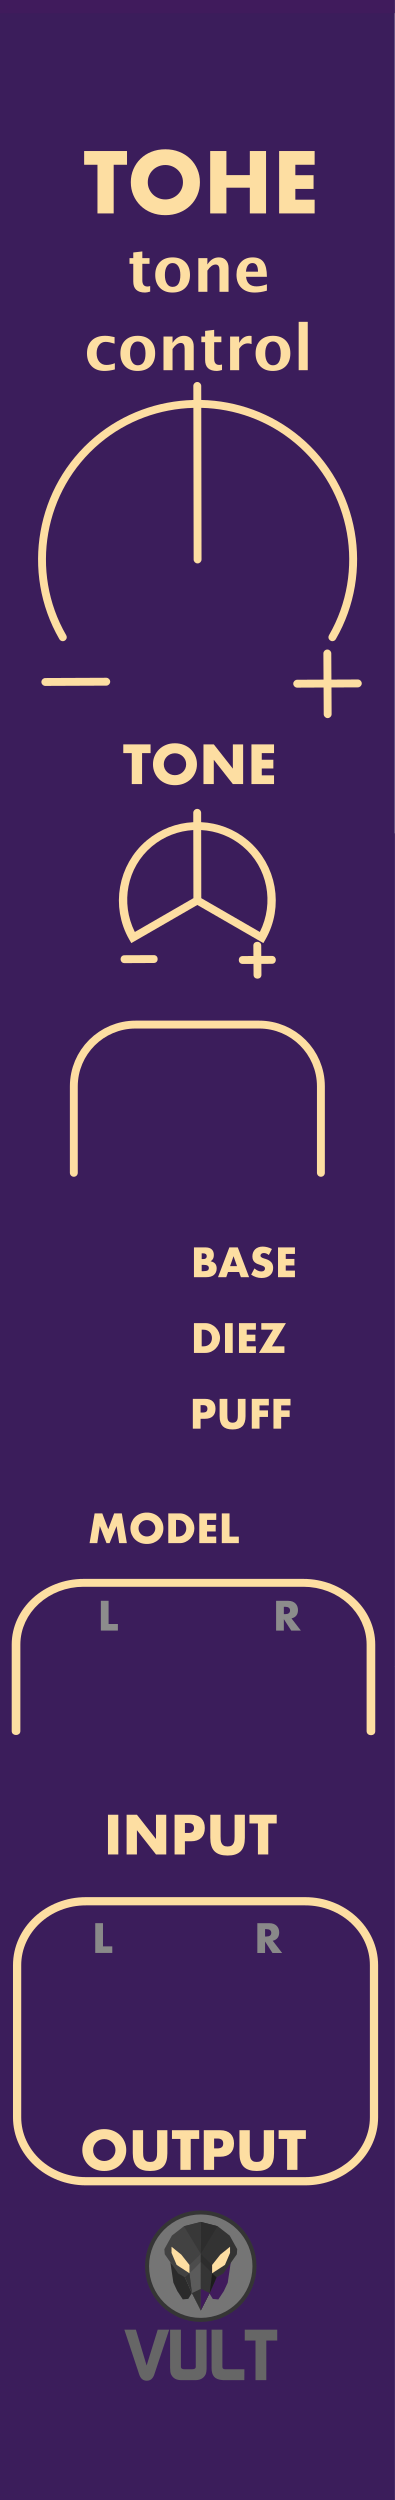
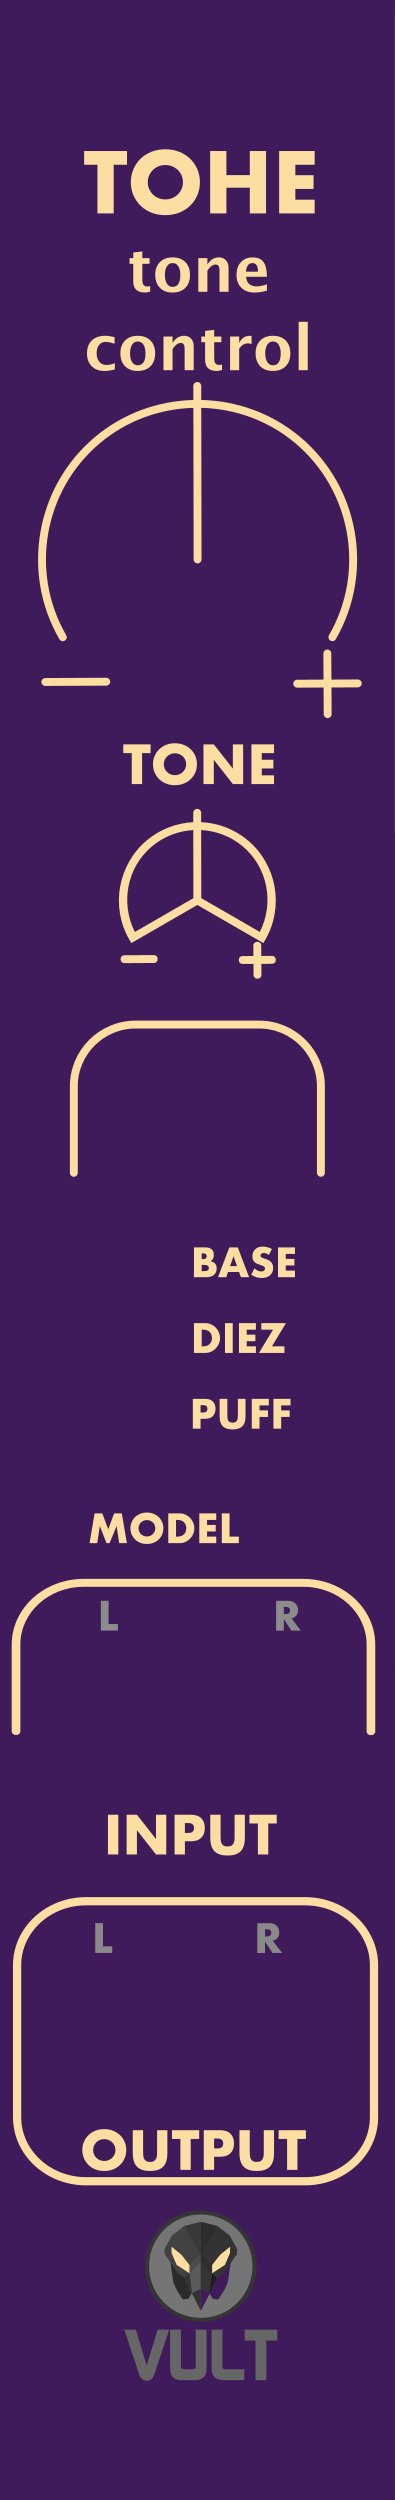
<svg xmlns="http://www.w3.org/2000/svg" width="60px" height="380px" version="1.1" xml:space="preserve" style="fill-rule:evenodd;clip-rule:evenodd;stroke-linecap:round;stroke-miterlimit:10;">
  <defs>
    <linearGradient id="_Linear1" x1="0" y1="0" x2="1" y2="0" gradientUnits="userSpaceOnUse" gradientTransform="matrix(0.007008,-37.8989,37.8989,0.007008,45.2834,112.195)">
      <stop offset="0" style="stop-color:#401B5C;stop-opacity:1" />
      <stop offset="1" style="stop-color:#401B5C;stop-opacity:1" />
    </linearGradient>
    <linearGradient id="_Linear2" x1="0" y1="0" x2="1" y2="0" gradientUnits="userSpaceOnUse" gradientTransform="matrix(-4.75,94.86,-94.86,-4.75,247.47,158.47)">
      <stop offset="0" style="stop-color:#401B5C;stop-opacity:1" />
      <stop offset="1" style="stop-color:#401B5C;stop-opacity:1" />
    </linearGradient>
    <linearGradient id="_Linear3" x1="0" y1="0" x2="1" y2="0" gradientUnits="userSpaceOnUse" gradientTransform="matrix(-4.88,-92.58,92.58,-4.88,247.47,345.92)">
      <stop offset="0" style="stop-color:#401B5C;stop-opacity:1" />
      <stop offset="1" style="stop-color:#401B5C;stop-opacity:1" />
    </linearGradient>
    <linearGradient id="_Linear4" x1="0" y1="0" x2="1" y2="0" gradientUnits="userSpaceOnUse" gradientTransform="matrix(1.15392e-16,-1.8845,1.8845,1.15392e-16,27.6195,1.9358)">
      <stop offset="0" style="stop-color:#401B5C;stop-opacity:1" />
      <stop offset="1" style="stop-color:#401B5C;stop-opacity:1" />
    </linearGradient>
  </defs>
  <g id="Panel">
    <g>
      <rect x="0" y="0" width="60" height="380" style="fill:url(#_Linear1);" />
      <rect x="0" y="126.67" width="60" height="126.67" style="fill:url(#_Linear2);" />
      <rect x="0" y="253.33" width="60" height="126.67" style="fill:url(#_Linear3);" />
    </g>
-     <rect x="0" y="0" width="60" height="380" style="fill:rgb(16,53,80);fill-opacity:0.1;" />
+     <rect x="0" y="0" width="60" height="380" style="fill:#401B5C;" />
    <rect x="0" y="0" width="60" height="2" style="fill:url(#_Linear4);" />
    <path d="M29.964,122.95c-0.332,0.006 -0.596,0.279 -0.59,0.611l0,1.409c-2.52,0.129 -5.006,1.042 -7.047,2.755c-4.419,3.708 -5.55,10.112 -2.668,15.105l0.301,0.52l10.035,-5.793l10.035,5.793l0.301,-0.52c2.882,-4.993 1.752,-11.398 -2.668,-15.105c-2.052,-1.722 -4.555,-2.636 -7.09,-2.757l0,-1.411c0,-0.338 -0.271,-0.612 -0.609,-0.607l0,0Zm-0.586,3.219l0.019,10.35l-8.902,5.14c-2.21,-4.402 -1.21,-9.813 2.605,-13.014c1.819,-1.527 4.032,-2.348 6.278,-2.476l0,0Zm1.199,0c2.26,0.121 4.488,0.94 6.317,2.476c3.815,3.201 4.813,8.612 2.603,13.014l-8.902,-5.14l-0.018,-10.35Zm7.932,17.562l0.01,1.582l-1.605,0.008c-0.831,-0.028 -0.825,1.235 0.01,1.199l1.605,-0.008l0.01,1.629c-0.026,0.831 1.237,0.822 1.2,-0.008l-0.01,-1.625l1.603,-0.008c0.801,-0.004 0.795,-1.205 -0.01,-1.201l-1.605,0.008l-0.01,-1.584c0,-0.771 -1.198,-0.756 -1.198,0.008l0,0Zm-15.172,1.445l-4.414,0.02c-0.8,0.004 -0.794,1.205 0.01,1.201l4.414,-0.022c0.831,0.028 0.825,-1.235 -0.01,-1.199Z" style="fill:#FDDEA2;fill-rule:nonzero;" />
    <g>
      <path d="M22.826,44.323c-0.329,0.096 -0.587,0.144 -0.777,0.144c-1.195,0 -1.792,-0.559 -1.792,-1.676l0,-2.691l-0.573,0l0,-0.861l0.573,0l0,-0.861l1.377,-0.159l0,1.02l1.095,0l0,0.861l-1.095,0l0,2.509c0,0.628 0.257,0.942 0.769,0.942c0.117,0 0.259,-0.023 0.423,-0.066l0,0.838Z" style="fill:#FDDEA2;fill-rule:nonzero;" />
      <path d="M26.202,44.467c-0.797,0 -1.432,-0.241 -1.902,-0.724c-0.47,-0.483 -0.705,-1.132 -0.705,-1.948c0,-0.826 0.236,-1.477 0.71,-1.956c0.473,-0.477 1.117,-0.716 1.93,-0.716c0.816,0 1.461,0.239 1.934,0.716c0.473,0.479 0.71,1.127 0.71,1.947c0,0.838 -0.238,1.495 -0.712,1.969c-0.475,0.475 -1.13,0.712 -1.965,0.712Zm0.023,-0.861c0.791,0 1.187,-0.607 1.187,-1.82c0,-0.556 -0.105,-0.995 -0.314,-1.318c-0.209,-0.323 -0.497,-0.483 -0.863,-0.483c-0.363,0 -0.65,0.16 -0.859,0.483c-0.21,0.323 -0.314,0.765 -0.314,1.327c0,0.556 0.103,0.996 0.311,1.322c0.208,0.327 0.492,0.489 0.852,0.489Z" style="fill:#FDDEA2;fill-rule:nonzero;" />
      <path d="M30.145,44.351l0,-5.112l1.378,0l0,0.964c0.45,-0.72 1.031,-1.08 1.741,-1.08c0.456,0 0.816,0.144 1.08,0.433c0.265,0.289 0.396,0.683 0.396,1.182l0,3.613l-1.377,0l0,-3.273c0,-0.58 -0.193,-0.87 -0.579,-0.87c-0.437,0 -0.857,0.308 -1.261,0.926l0,3.217l-1.378,0Z" style="fill:#FDDEA2;fill-rule:nonzero;" />
      <path d="M40.569,44.178c-0.655,0.193 -1.275,0.289 -1.862,0.289c-0.854,0 -1.527,-0.242 -2.021,-0.726c-0.493,-0.484 -0.74,-1.145 -0.74,-1.983c0,-0.792 0.226,-1.428 0.678,-1.911c0.451,-0.483 1.048,-0.724 1.79,-0.724c0.748,0 1.294,0.236 1.638,0.707c0.345,0.472 0.517,1.219 0.517,2.239l-3.17,0c0.093,0.975 0.629,1.462 1.606,1.462c0.463,0 0.984,-0.106 1.564,-0.32l0,0.967Zm-3.189,-2.886l1.835,0c0,-0.872 -0.281,-1.307 -0.843,-1.307c-0.571,0 -0.902,0.435 -0.992,1.307Z" style="fill:#FDDEA2;fill-rule:nonzero;" />
      <path d="M17.456,56.158c-0.57,0.152 -1.1,0.227 -1.587,0.227c-0.816,0 -1.461,-0.239 -1.934,-0.719c-0.474,-0.479 -0.711,-1.131 -0.711,-1.957c0,-0.835 0.244,-1.488 0.731,-1.96c0.488,-0.472 1.161,-0.707 2.021,-0.707c0.416,0 0.896,0.066 1.439,0.2l0,0.996c-0.565,-0.183 -1.018,-0.275 -1.355,-0.275c-0.413,0 -0.746,0.159 -0.997,0.475c-0.251,0.317 -0.377,0.737 -0.377,1.261c0,0.537 0.136,0.967 0.408,1.29c0.271,0.323 0.633,0.485 1.086,0.485c0.413,0 0.839,-0.09 1.276,-0.27l0,0.954Z" style="fill:#FDDEA2;fill-rule:nonzero;" />
      <path d="M20.906,56.385c-0.797,0 -1.432,-0.24 -1.902,-0.723c-0.47,-0.483 -0.705,-1.133 -0.705,-1.948c0,-0.826 0.236,-1.478 0.711,-1.956c0.473,-0.478 1.115,-0.716 1.929,-0.716c0.816,0 1.461,0.238 1.934,0.716c0.473,0.478 0.711,1.127 0.711,1.946c0,0.838 -0.239,1.494 -0.713,1.97c-0.475,0.474 -1.13,0.711 -1.965,0.711Zm0.023,-0.86c0.792,0 1.188,-0.607 1.188,-1.821c0,-0.555 -0.105,-0.995 -0.314,-1.318c-0.21,-0.323 -0.498,-0.484 -0.864,-0.484c-0.364,0 -0.649,0.161 -0.859,0.484c-0.21,0.323 -0.315,0.766 -0.315,1.328c0,0.555 0.104,0.995 0.313,1.321c0.207,0.326 0.491,0.49 0.851,0.49Z" style="fill:#FDDEA2;fill-rule:nonzero;" />
      <path d="M24.85,56.27l0,-5.112l1.377,0l0,0.964c0.45,-0.72 1.031,-1.08 1.742,-1.08c0.456,0 0.816,0.144 1.08,0.433c0.264,0.288 0.396,0.681 0.396,1.181l0,3.614l-1.379,0l0,-3.274c0,-0.58 -0.192,-0.87 -0.577,-0.87c-0.438,0 -0.858,0.309 -1.262,0.926l0,3.218l-1.377,0Z" style="fill:#FDDEA2;fill-rule:nonzero;" />
      <path d="M33.746,56.241c-0.328,0.097 -0.588,0.144 -0.777,0.144c-1.195,0 -1.793,-0.558 -1.793,-1.676l0,-2.69l-0.573,0l0,-0.861l0.573,0l0,-0.862l1.379,-0.158l0,1.02l1.093,0l0,0.861l-1.093,0l0,2.509c0,0.627 0.256,0.94 0.767,0.94c0.119,0 0.26,-0.021 0.424,-0.064l0,0.837Z" style="fill:#FDDEA2;fill-rule:nonzero;" />
      <path d="M34.975,56.27l0,-5.112l1.379,0l0,0.964c0.357,-0.72 0.9,-1.08 1.629,-1.08c0.087,0 0.172,0.008 0.256,0.027l0,1.229c-0.195,-0.072 -0.378,-0.107 -0.545,-0.107c-0.549,0 -0.996,0.278 -1.34,0.834l0,3.245l-1.379,0Z" style="fill:#FDDEA2;fill-rule:nonzero;" />
      <path d="M41.456,56.385c-0.797,0 -1.431,-0.24 -1.902,-0.723c-0.47,-0.483 -0.705,-1.133 -0.705,-1.948c0,-0.826 0.236,-1.478 0.71,-1.956c0.473,-0.478 1.117,-0.716 1.93,-0.716c0.816,0 1.461,0.238 1.934,0.716c0.474,0.478 0.71,1.127 0.71,1.946c0,0.838 -0.237,1.494 -0.712,1.97c-0.475,0.474 -1.13,0.711 -1.965,0.711Zm0.023,-0.86c0.792,0 1.187,-0.607 1.187,-1.821c0,-0.555 -0.105,-0.995 -0.314,-1.318c-0.209,-0.323 -0.497,-0.484 -0.863,-0.484c-0.363,0 -0.65,0.161 -0.859,0.484c-0.209,0.323 -0.314,0.766 -0.314,1.328c0,0.555 0.104,0.995 0.311,1.321c0.209,0.326 0.492,0.49 0.852,0.49Z" style="fill:#FDDEA2;fill-rule:nonzero;" />
      <rect x="45.399" y="48.919" width="1.379" height="7.351" style="fill:#FDDEA2;" />
    </g>
    <g>
      <path d="M17.28,25.044l0,7.397l-2.465,0l0,-7.397l-2.025,0l0,-2.087l6.516,0l0,2.087l-2.026,0Z" style="fill:#FDDEA2;fill-rule:nonzero;" />
      <path d="M22.464,27.698c0,0.378 0.07,0.726 0.213,1.044c0.142,0.319 0.336,0.596 0.579,0.831c0.243,0.235 0.526,0.417 0.849,0.546c0.323,0.131 0.664,0.196 1.025,0.196c0.361,0 0.702,-0.065 1.026,-0.196c0.322,-0.129 0.607,-0.311 0.855,-0.546c0.248,-0.235 0.442,-0.512 0.585,-0.831c0.142,-0.318 0.214,-0.666 0.214,-1.044c0,-0.377 -0.072,-0.724 -0.214,-1.044c-0.143,-0.318 -0.337,-0.595 -0.585,-0.83c-0.248,-0.234 -0.533,-0.417 -0.855,-0.547c-0.324,-0.129 -0.665,-0.195 -1.026,-0.195c-0.361,0 -0.702,0.066 -1.025,0.195c-0.323,0.13 -0.606,0.313 -0.849,0.547c-0.243,0.235 -0.437,0.512 -0.579,0.83c-0.143,0.32 -0.213,0.667 -0.213,1.044Zm-2.58,0c0,-0.704 0.13,-1.36 0.39,-1.968c0.26,-0.608 0.621,-1.139 1.083,-1.592c0.461,-0.453 1.012,-0.807 1.654,-1.063c0.641,-0.256 1.348,-0.384 2.119,-0.384c0.763,0 1.468,0.128 2.114,0.384c0.646,0.256 1.201,0.61 1.666,1.063c0.466,0.453 0.829,0.984 1.088,1.592c0.26,0.608 0.391,1.264 0.391,1.968c0,0.705 -0.131,1.361 -0.391,1.969c-0.259,0.608 -0.622,1.138 -1.088,1.591c-0.465,0.453 -1.02,0.807 -1.666,1.063c-0.646,0.256 -1.351,0.384 -2.114,0.384c-0.771,0 -1.478,-0.128 -2.119,-0.384c-0.642,-0.256 -1.193,-0.61 -1.654,-1.063c-0.462,-0.453 -0.823,-0.983 -1.083,-1.591c-0.26,-0.608 -0.39,-1.264 -0.39,-1.969Z" style="fill:#FDDEA2;fill-rule:nonzero;" />
      <path d="M34.414,26.617l3.56,0l0,-3.66l2.465,0l0,9.484l-2.465,0l0,-3.912l-3.56,0l0,3.912l-2.466,0l0,-9.484l2.466,0l0,3.66Z" style="fill:#FDDEA2;fill-rule:nonzero;" />
      <path d="M47.825,25.044l-2.932,0l0,1.585l2.768,0l0,2.088l-2.768,0l0,1.636l2.932,0l0,2.088l-5.397,0l0,-9.484l5.397,0l0,2.087Z" style="fill:#FDDEA2;fill-rule:nonzero;" />
    </g>
    <path d="M29.976,58.062c-0.329,0.006 -0.595,0.281 -0.59,0.609l0.004,2.125c-5.337,0.14 -10.637,2.003 -14.955,5.627c-8.984,7.539 -11.283,20.566 -5.416,30.723c0.105,0.194 0.308,0.315 0.528,0.315c0.329,0 0.6,-0.271 0.6,-0.601c0,-0.11 -0.031,-0.219 -0.089,-0.313c-5.576,-9.655 -3.391,-22.037 5.149,-29.203c4.097,-3.439 9.122,-5.209 14.186,-5.348l0.041,23.023c-0.001,0.008 -0.001,0.015 -0.001,0.023c0,0.329 0.271,0.6 0.6,0.6c0.329,0 0.6,-0.271 0.6,-0.6c0,-0.009 0,-0.017 0,-0.025l-0.041,-23.025c5.089,0.123 10.147,1.896 14.266,5.352l0.002,0c8.543,7.166 10.723,19.548 5.15,29.203c-0.058,0.094 -0.088,0.203 -0.088,0.313c0,0.33 0.27,0.6 0.6,0.6c0.22,0 0.422,-0.12 0.527,-0.314c5.863,-10.157 3.568,-23.184 -5.42,-30.723c-4.341,-3.643 -9.673,-5.509 -15.039,-5.631l-0.004,-2.123c0,-0.002 0,-0.005 0,-0.007c0,-0.329 -0.27,-0.6 -0.6,-0.6c-0.003,0 -0.006,0 -0.009,0l-0.001,0Zm19.766,40.666c-0.325,0.007 -0.588,0.275 -0.588,0.6c0,0.004 0,0.009 0,0.013l0.022,3.961l-4.004,0.02c-0.329,0.001 -0.598,0.272 -0.598,0.6c0,0.33 0.271,0.601 0.601,0.601c0.001,0 0.002,0 0.003,0l4.005,-0.02l0.022,4.055c0.002,0.328 0.273,0.597 0.601,0.597c0.329,0 0.6,-0.271 0.6,-0.601c0,-0.001 0,-0.002 0,-0.004l-0.021,-4.051l4.006,-0.019c0.328,-0.002 0.597,-0.272 0.597,-0.601c0,-0.329 -0.271,-0.6 -0.6,-0.6c-0.001,0 -0.002,0 -0.003,0l-4.008,0.019l-0.022,-3.965c0,-0.001 0,-0.003 0,-0.005c0,-0.329 -0.27,-0.6 -0.6,-0.6c-0.004,0 -0.008,0 -0.013,0l0,0Zm-33.619,4.291l-9.213,0.043c-0.007,0 -0.013,0 -0.02,0c-0.329,0 -0.6,0.271 -0.6,0.6c0,0.329 0.271,0.6 0.6,0.6c0.008,0 0.017,0 0.026,-0.001l9.213,-0.043c0.007,0 0.013,0.001 0.02,0.001c0.329,0 0.6,-0.271 0.6,-0.601c0,-0.329 -0.271,-0.6 -0.6,-0.6c-0.008,0 -0.017,0.001 -0.026,0.001l0,0Z" style="fill:#FDDEA2;fill-rule:nonzero;" />
    <g id="text9293-4">
      <path d="M21.596,114.474l0,4.706l-1.568,0l0,-4.706l-1.289,0l0,-1.329l4.146,0l0,1.329l-1.289,0Z" style="fill:#FDDEA2;fill-rule:nonzero;" />
      <path d="M24.894,116.163c0,0.24 0.044,0.46 0.136,0.664c0.092,0.204 0.212,0.38 0.368,0.528c0.156,0.148 0.336,0.264 0.54,0.348c0.204,0.084 0.424,0.124 0.652,0.124c0.228,0 0.449,-0.04 0.653,-0.124c0.204,-0.084 0.388,-0.2 0.544,-0.348c0.156,-0.148 0.28,-0.324 0.372,-0.528c0.092,-0.204 0.136,-0.424 0.136,-0.664c0,-0.24 -0.044,-0.46 -0.136,-0.665c-0.092,-0.204 -0.216,-0.38 -0.372,-0.528c-0.156,-0.148 -0.34,-0.264 -0.544,-0.348c-0.204,-0.084 -0.425,-0.124 -0.653,-0.124c-0.228,0 -0.448,0.04 -0.652,0.124c-0.204,0.084 -0.384,0.2 -0.54,0.348c-0.156,0.148 -0.276,0.324 -0.368,0.528c-0.092,0.205 -0.136,0.425 -0.136,0.665Zm-1.641,0c0,-0.448 0.084,-0.865 0.248,-1.253c0.164,-0.388 0.396,-0.724 0.688,-1.012c0.292,-0.288 0.645,-0.512 1.053,-0.677c0.408,-0.164 0.856,-0.244 1.348,-0.244c0.485,0 0.933,0.08 1.345,0.244c0.412,0.165 0.764,0.389 1.06,0.677c0.297,0.288 0.529,0.624 0.693,1.012c0.164,0.388 0.248,0.805 0.248,1.253c0,0.448 -0.084,0.864 -0.248,1.252c-0.164,0.388 -0.396,0.725 -0.693,1.013c-0.296,0.288 -0.648,0.512 -1.06,0.676c-0.412,0.164 -0.86,0.244 -1.345,0.244c-0.492,0 -0.94,-0.08 -1.348,-0.244c-0.408,-0.164 -0.761,-0.388 -1.053,-0.676c-0.292,-0.288 -0.524,-0.625 -0.688,-1.013c-0.164,-0.388 -0.248,-0.804 -0.248,-1.252Z" style="fill:#FDDEA2;fill-rule:nonzero;" />
      <path d="M30.928,119.18l0,-6.035l1.569,0l2.897,3.69l0,-3.69l1.561,0l0,6.035l-1.561,0l-2.897,-3.69l0,3.69l-1.569,0Z" style="fill:#FDDEA2;fill-rule:nonzero;" />
      <path d="M41.653,114.474l-1.865,0l0,1.008l1.761,0l0,1.329l-1.761,0l0,1.04l1.865,0l0,1.329l-3.434,0l0,-6.035l3.434,0l0,1.329Z" style="fill:#FDDEA2;fill-rule:nonzero;" />
    </g>
    <path d="M22.328,229.91c-0.368,0 -0.708,0.06 -1.012,0.184c-0.308,0.12 -0.569,0.287 -0.789,0.504c-0.22,0.216 -0.391,0.473 -0.515,0.761c-0.124,0.292 -0.188,0.604 -0.188,0.94c0,0.336 0.064,0.649 0.188,0.937c0.124,0.292 0.295,0.544 0.515,0.76c0.22,0.216 0.481,0.384 0.789,0.508c0.304,0.12 0.644,0.179 1.012,0.179c0.364,0 0.696,-0.059 1.004,-0.179c0.308,-0.124 0.577,-0.292 0.797,-0.508c0.224,-0.216 0.397,-0.468 0.521,-0.76c0.124,-0.288 0.184,-0.601 0.184,-0.937c0,-0.336 -0.06,-0.648 -0.184,-0.94c-0.124,-0.288 -0.297,-0.545 -0.521,-0.761c-0.22,-0.217 -0.489,-0.384 -0.797,-0.504c-0.308,-0.124 -0.64,-0.184 -1.004,-0.184Zm-7.947,0.123l-0.768,4.527l1.172,0l0.389,-2.605l1.015,2.605l0.469,0l1.068,-2.605l0.389,2.605l1.168,0l-0.767,-4.527l-1.163,0l-0.9,2.414l-0.908,-2.414l-1.164,0Zm11.197,0l0,4.527l1.74,0c0.312,0 0.605,-0.061 0.873,-0.185c0.272,-0.124 0.507,-0.292 0.707,-0.5c0.204,-0.208 0.36,-0.447 0.477,-0.723c0.112,-0.272 0.168,-0.557 0.168,-0.853c0,-0.3 -0.056,-0.588 -0.172,-0.86c-0.116,-0.276 -0.277,-0.516 -0.477,-0.72c-0.204,-0.209 -0.439,-0.372 -0.707,-0.497c-0.272,-0.124 -0.561,-0.189 -0.869,-0.189l-1.74,0Zm4.716,0l0,4.527l2.575,0l0,-0.996l-1.397,0l0,-0.781l1.317,0l0,-0.996l-1.317,0l0,-0.756l1.397,0l0,-0.998l-2.575,0Zm3.418,0l0,4.527l2.59,0l0,-0.996l-1.412,0l0,-3.531l-1.178,0Zm-6.959,0.998l0.274,0c0.2,0 0.379,0.032 0.539,0.096c0.16,0.064 0.292,0.151 0.404,0.263c0.108,0.113 0.192,0.249 0.252,0.405c0.06,0.156 0.092,0.324 0.092,0.504c0,0.184 -0.028,0.352 -0.088,0.504c-0.056,0.156 -0.14,0.288 -0.252,0.4c-0.108,0.112 -0.244,0.2 -0.404,0.264c-0.16,0.064 -0.339,0.097 -0.543,0.097l-0.274,0l0,-2.533Zm-4.425,0.02c0.172,0 0.332,0.031 0.488,0.091c0.152,0.064 0.288,0.148 0.408,0.26c0.116,0.112 0.208,0.245 0.276,0.397c0.068,0.152 0.105,0.32 0.105,0.5c0,0.18 -0.037,0.344 -0.105,0.496c-0.068,0.152 -0.16,0.284 -0.276,0.396c-0.12,0.112 -0.256,0.2 -0.408,0.26c-0.156,0.064 -0.316,0.096 -0.488,0.096c-0.172,0 -0.336,-0.032 -0.492,-0.096c-0.153,-0.06 -0.289,-0.148 -0.405,-0.26c-0.116,-0.112 -0.207,-0.244 -0.275,-0.396c-0.068,-0.152 -0.1,-0.316 -0.1,-0.496c0,-0.18 0.032,-0.348 0.1,-0.5c0.068,-0.152 0.159,-0.285 0.275,-0.397c0.116,-0.112 0.252,-0.196 0.405,-0.26c0.156,-0.06 0.32,-0.091 0.492,-0.091Z" style="fill:#FDDEA2;fill-rule:nonzero;" />
    <g>
      <g>
        <path d="M38.68,344.459c0,-4.509 -3.655,-8.165 -8.164,-8.165c-4.509,0 -8.165,3.656 -8.165,8.165c0,4.509 3.656,8.165 8.165,8.165c4.509,0 8.164,-3.656 8.164,-8.165Z" style="fill:rgb(117,117,117);fill-rule:nonzero;stroke:rgb(53,53,53);stroke-width:0.61px;" />
        <path d="M28.62,349.429l0.553,-0.89l-1.064,-2.393l-2.216,-2.284l0.46,3.101l0.597,1.28l0.833,1.263l0.837,-0.077Z" style="fill:rgb(43,43,43);fill-rule:nonzero;" />
        <path d="M32.35,349.439l-0.553,-0.891l1.064,-2.393l2.216,-2.284l-0.46,3.101l-0.597,1.28l-0.833,1.264l-0.837,-0.077Z" style="fill:#401B5C;fill-rule:nonzero;" />
        <path d="M27.94,338.399l2.584,-0.661l0,13.448l-1.349,-2.651l-1.061,-2.385l-1.022,-0.581l-2.052,-2.921l-0.057,-0.775l1.148,-2.067l1.809,-1.407Z" style="fill:rgb(66,66,66);fill-rule:nonzero;" />
        <path d="M33.1,338.399l-2.584,-0.66l0,13.448l1.35,-2.651l1.06,-2.385l1.023,-0.581l2.051,-2.921l0.058,-0.775l-1.149,-2.068l-1.809,-1.407Z" style="fill:rgb(51,51,51);fill-rule:nonzero;" />
        <path d="M28.8,344.279l1.723,-1.685l0,1.23l-1.723,1.718l0,-1.263" style="fill:rgb(76,76,76);fill-rule:nonzero;" />
        <path d="M30.52,343.819l-1.723,1.718l0.377,3.004l1.346,2.643l0,-7.365Z" style="fill:rgb(91,91,91);fill-rule:nonzero;" />
        <path d="M30.52,351.189l-1.346,-2.643l1.346,-0.635l0,3.278Z" style="fill:rgb(51,51,51);fill-rule:nonzero;" />
        <path d="M28.8,345.539l0,-1.264l-1.249,-1.579l-1.477,-1.19l-0.001,0.932l0.775,1.823l1.952,1.278Z" style="fill:#FDDEA2;fill-rule:nonzero;" />
        <path d="M32.24,344.279l-1.722,-1.684l0,1.23l1.722,1.718l0,-1.264" style="fill:rgb(45,45,45);fill-rule:nonzero;" />
        <path d="M30.52,343.819l1.722,1.718l-0.376,3.004l-1.347,2.643l0.001,-7.365Z" style="fill:rgb(53,53,53);fill-rule:nonzero;" />
        <path d="M30.52,351.189l1.347,-2.643l-1.346,-0.635l-0.001,3.278Z" style="fill:#401B5C;fill-rule:nonzero;" />
        <path d="M32.24,345.539l0,-1.264l1.249,-1.579l1.478,-1.19l0.001,0.932l-0.775,1.823l-1.953,1.278Z" style="fill:#FDDEA2;fill-rule:nonzero;" />
        <path d="M27.95,338.379l2.566,4.216l-0.005,-4.87" style="fill:rgb(56,56,56);fill-rule:nonzero;" />
        <path d="M33.08,338.379l-2.566,4.215l0.006,-4.87" style="fill:rgb(45,45,45);fill-rule:nonzero;" />
        <path d="M28.11,346.149l0.688,-0.61l0.375,3.006l-1.063,-2.396Z" style="fill:rgb(51,51,51);fill-rule:nonzero;" />
        <path d="M32.93,346.169l-0.688,-0.61l-0.375,3.006l1.063,-2.396Z" style="fill:rgb(28,28,28);fill-rule:nonzero;" />
      </g>
      <path d="M18.9,354.107l2.26,6.811c0.211,0.635 0.595,0.951 1.15,0.951c0.548,0 0.929,-0.313 1.141,-0.942l2.269,-6.82l-1.744,0l-1.689,5.455l-1.633,-5.455l-1.754,0Zm6.953,0l0,5.768c0,0.482 0.052,0.829 0.154,1.041c0.278,0.578 0.797,0.867 1.557,0.867l2.127,0c0.739,0 1.255,-0.281 1.547,-0.844c0.11,-0.213 0.164,-0.572 0.164,-1.076l0,-5.756l-1.645,0l0,5.68l-0.01,0.054c-0.037,0.191 -0.224,0.285 -0.56,0.285l-1.119,0c-0.351,0 -0.54,-0.101 -0.569,-0.306l0,-5.713l-1.646,0Zm6.305,0l0,5.801c0,0.599 0.124,1.046 0.373,1.342c0.248,0.296 0.669,0.47 1.262,0.521c0.081,0.007 0.175,0.012 0.285,0.012l3.06,0l0.01,-1.656l-2.927,0c-0.279,0 -0.416,-0.118 -0.416,-0.352l0,-5.668l-1.647,0Zm5.043,0l0,1.656l1.635,0l0,6.02l1.644,0l0,-6.02l1.656,0l0,-1.656l-4.935,0Z" style="fill:rgb(102,102,102);fill-rule:nonzero;" />
    </g>
    <path d="M39.93,189.48c-0.24,0 -0.456,0.037 -0.652,0.109c-0.192,0.072 -0.356,0.171 -0.493,0.303c-0.132,0.128 -0.236,0.285 -0.312,0.469c-0.072,0.18 -0.109,0.383 -0.109,0.607c0,0.224 0.033,0.409 0.105,0.557c0.068,0.144 0.159,0.265 0.275,0.361c0.113,0.096 0.245,0.173 0.389,0.233c0.148,0.056 0.295,0.11 0.447,0.158c0.128,0.044 0.236,0.085 0.329,0.121c0.088,0.036 0.16,0.071 0.216,0.115c0.056,0.04 0.095,0.089 0.119,0.137c0.024,0.052 0.038,0.112 0.038,0.18c0,0.112 -0.045,0.212 -0.141,0.3c-0.092,0.088 -0.236,0.131 -0.428,0.131c-0.168,0 -0.339,-0.039 -0.512,-0.115c-0.172,-0.076 -0.345,-0.192 -0.521,-0.348l-0.504,0.948c0.488,0.34 1.018,0.509 1.59,0.509c0.276,0 0.524,-0.037 0.744,-0.109c0.216,-0.076 0.399,-0.18 0.547,-0.312c0.152,-0.137 0.266,-0.295 0.346,-0.483c0.076,-0.188 0.115,-0.397 0.115,-0.629c0,-0.344 -0.088,-0.624 -0.268,-0.84c-0.176,-0.212 -0.457,-0.385 -0.842,-0.513c-0.096,-0.032 -0.191,-0.06 -0.291,-0.088c-0.096,-0.028 -0.183,-0.06 -0.263,-0.1c-0.076,-0.036 -0.142,-0.085 -0.19,-0.137c-0.048,-0.052 -0.072,-0.115 -0.072,-0.195c0,-0.116 0.049,-0.211 0.145,-0.283c0.096,-0.072 0.221,-0.109 0.373,-0.109c0.12,0 0.243,0.028 0.371,0.076c0.128,0.052 0.256,0.128 0.384,0.232l0.469,-0.92c-0.224,-0.12 -0.461,-0.209 -0.705,-0.273c-0.244,-0.06 -0.475,-0.092 -0.699,-0.092l0,0Zm-10.449,0.125l0,4.525l1.893,0c0.24,0 0.456,-0.028 0.648,-0.084c0.192,-0.056 0.352,-0.139 0.488,-0.252c0.132,-0.112 0.237,-0.248 0.313,-0.412c0.072,-0.164 0.111,-0.352 0.111,-0.564c0,-0.136 -0.015,-0.265 -0.047,-0.385c-0.032,-0.12 -0.088,-0.228 -0.16,-0.324c-0.076,-0.096 -0.173,-0.18 -0.289,-0.244c-0.12,-0.068 -0.26,-0.115 -0.428,-0.147c0.168,-0.104 0.291,-0.229 0.371,-0.381c0.084,-0.148 0.125,-0.34 0.125,-0.568c0,-0.376 -0.108,-0.665 -0.324,-0.865c-0.216,-0.2 -0.533,-0.299 -0.949,-0.299l-1.752,0Zm5.379,0l-1.721,4.525l1.252,0l0.268,-0.785l1.681,0l0.272,0.785l1.252,0l-1.721,-4.525l-1.283,0Zm7.398,0l0,4.525l2.573,0l0,-0.996l-1.397,0l0,-0.781l1.316,0l0,-0.996l-1.316,0l0,-0.756l1.397,0l0,-0.996l-2.573,0Zm-11.602,0.9l0.217,0c0.368,0 0.553,0.148 0.553,0.44c0,0.292 -0.185,0.437 -0.553,0.437l-0.217,0l0,-0.877Zm4.842,0.44l0.529,1.506l-1.056,0l0.527,-1.506Zm-4.842,1.312l0.262,0c0.296,0 0.507,0.042 0.635,0.118c0.128,0.076 0.193,0.195 0.193,0.363c0,0.168 -0.065,0.293 -0.193,0.369c-0.128,0.076 -0.339,0.111 -0.635,0.111l-0.262,0l0,-0.961Zm-1.176,8.858l0,4.527l1.741,0c0.312,0 0.605,-0.061 0.873,-0.185c0.272,-0.124 0.509,-0.292 0.709,-0.5c0.204,-0.208 0.358,-0.447 0.474,-0.723c0.112,-0.272 0.172,-0.557 0.172,-0.854c0,-0.3 -0.06,-0.587 -0.176,-0.859c-0.116,-0.276 -0.274,-0.517 -0.474,-0.721c-0.204,-0.208 -0.441,-0.372 -0.709,-0.496c-0.272,-0.124 -0.561,-0.189 -0.869,-0.189l-1.741,0Zm4.719,0l0,4.527l1.176,0l0,-4.527l-1.176,0Zm2.125,0l0,4.527l2.573,0l0,-0.996l-1.397,0l0,-0.781l1.316,0l0,-0.996l-1.316,0l0,-0.756l1.397,0l0,-0.998l-2.573,0Zm3.393,0l0,0.998l1.785,0l-2.144,3.529l3.873,0l0,-0.996l-1.897,0l2.129,-3.531l-3.746,0Zm-9.061,0.998l0.274,0c0.2,0 0.379,0.031 0.539,0.095c0.16,0.064 0.292,0.152 0.404,0.264c0.108,0.112 0.196,0.248 0.256,0.404c0.06,0.157 0.088,0.324 0.088,0.504c0,0.184 -0.028,0.352 -0.088,0.504c-0.056,0.156 -0.14,0.289 -0.252,0.401c-0.108,0.112 -0.244,0.199 -0.404,0.263c-0.16,0.064 -0.339,0.098 -0.543,0.098l-0.274,0l0,-2.533Zm-1.345,10.516l0,4.525l1.175,0l0,-1.5l0.698,0c0.508,0 0.896,-0.132 1.168,-0.396c0.268,-0.264 0.404,-0.637 0.404,-1.117c0,-0.481 -0.136,-0.854 -0.404,-1.118c-0.272,-0.264 -0.66,-0.394 -1.168,-0.394l-1.873,0Zm4.07,0l0,2.625c0,0.704 0.164,1.215 0.484,1.539c0.325,0.324 0.82,0.484 1.489,0.484c0.668,0 1.164,-0.16 1.484,-0.484c0.324,-0.324 0.484,-0.835 0.484,-1.539l0,-2.625l-1.168,0l0,2.461c0,0.132 -0.009,0.268 -0.017,0.404c-0.012,0.14 -0.04,0.263 -0.092,0.375c-0.052,0.112 -0.132,0.203 -0.236,0.271c-0.108,0.072 -0.259,0.11 -0.455,0.11c-0.196,0 -0.349,-0.038 -0.457,-0.11c-0.108,-0.068 -0.185,-0.159 -0.237,-0.271c-0.048,-0.112 -0.08,-0.235 -0.088,-0.375c-0.012,-0.136 -0.015,-0.272 -0.015,-0.404l0,-2.461l-1.176,0Zm4.889,0l0,4.525l1.177,0l0,-1.777l1.287,0l0,-0.996l-1.287,0l0,-0.756l1.416,0l0,-0.996l-2.593,0Zm3.295,0l0,4.525l1.175,0l0,-1.777l1.289,0l0,-0.996l-1.289,0l0,-0.756l1.416,0l0,-0.996l-2.591,0Zm-11.078,0.947l0.392,0c0.432,0 0.649,0.188 0.649,0.565c0,0.376 -0.217,0.564 -0.649,0.564l-0.392,0l0,-1.129Z" style="fill:#FDDEA2;fill-rule:nonzero;" />
    <path d="M48.778,178.27l0,-13.145c0,-5.182 -4.207,-9.389 -9.389,-9.389l-18.778,0c-5.182,0 -9.389,4.207 -9.389,9.389l0,13.145" style="fill:none;stroke:#FDDEA2;stroke-width:1.2px;stroke-linejoin:round;stroke-miterlimit:1.5;" />
    <path d="M13.057,288.99c-5.764,0 -10.457,4.362 -10.457,9.721l0,23.115c0,5.36 4.693,9.722 10.457,9.722l33.334,0c5.764,0 10.457,-4.363 10.457,-9.722l0,-23.115c0,-5.359 -4.693,-9.721 -10.457,-9.721l-33.334,0Z" style="fill:none;stroke:#FDDEA2;stroke-width:1.25px;stroke-linecap:butt;stroke-linejoin:round;stroke-miterlimit:1.5;" />
    <path d="M15.848,323.625c-0.493,0 -0.941,0.08 -1.349,0.244c-0.408,0.16 -0.759,0.389 -1.051,0.678c-0.293,0.288 -0.526,0.624 -0.689,1.008c-0.165,0.388 -0.248,0.805 -0.248,1.254c0,0.448 0.084,0.868 0.248,1.252c0.164,0.388 0.396,0.723 0.689,1.011c0.292,0.289 0.643,0.512 1.051,0.676c0.408,0.164 0.856,0.244 1.349,0.244c0.484,0 0.932,-0.08 1.34,-0.244c0.412,-0.164 0.764,-0.387 1.061,-0.676c0.296,-0.288 0.529,-0.623 0.693,-1.011c0.168,-0.384 0.248,-0.804 0.248,-1.252c0,-0.449 -0.08,-0.866 -0.248,-1.254c-0.164,-0.384 -0.397,-0.72 -0.693,-1.008c-0.297,-0.289 -0.649,-0.518 -1.061,-0.678c-0.408,-0.164 -0.856,-0.244 -1.34,-0.244Zm4.334,0.168l0,3.494c0,0.94 0.216,1.626 0.649,2.059c0.432,0.432 1.092,0.646 1.984,0.646c0.889,0 1.549,-0.214 1.981,-0.646c0.428,-0.433 0.644,-1.119 0.644,-2.059l0,-3.494l-1.56,0l0,3.279c0,0.176 -0.01,0.355 -0.019,0.539c-0.016,0.184 -0.057,0.352 -0.125,0.5c-0.072,0.148 -0.175,0.274 -0.315,0.366c-0.14,0.092 -0.344,0.138 -0.605,0.138c-0.26,0 -0.466,-0.046 -0.61,-0.138c-0.144,-0.092 -0.246,-0.218 -0.314,-0.366c-0.068,-0.148 -0.109,-0.316 -0.121,-0.5c-0.012,-0.184 -0.019,-0.363 -0.019,-0.539l0,-3.279l-1.57,0Zm5.955,0l0,1.326l1.284,0l0,4.705l1.568,0l0,-4.705l1.289,0l0,-1.326l-4.141,0Zm4.838,0l0,6.031l1.569,0l0,-2l0.927,0c0.676,0 1.197,-0.177 1.557,-0.529c0.361,-0.352 0.541,-0.848 0.541,-1.488c0,-0.64 -0.18,-1.133 -0.541,-1.485c-0.36,-0.353 -0.881,-0.529 -1.557,-0.529l-2.496,0Zm5.422,0l0,3.494c0,0.94 0.217,1.626 0.649,2.059c0.433,0.432 1.096,0.646 1.984,0.646c0.893,0 1.552,-0.214 1.98,-0.646c0.428,-0.433 0.645,-1.119 0.645,-2.059l0,-3.494l-1.561,0l0,3.279c0,0.176 -0.01,0.355 -0.02,0.539c-0.012,0.184 -0.057,0.352 -0.125,0.5c-0.068,0.148 -0.176,0.274 -0.316,0.366c-0.14,0.092 -0.34,0.138 -0.604,0.138c-0.26,0 -0.463,-0.046 -0.607,-0.138c-0.144,-0.092 -0.248,-0.218 -0.316,-0.366c-0.064,-0.148 -0.105,-0.316 -0.121,-0.5c-0.012,-0.184 -0.02,-0.363 -0.02,-0.539l0,-3.279l-1.568,0Zm5.955,0l0,1.326l1.287,0l0,4.705l1.571,0l0,-4.705l1.283,0l0,-1.326l-4.141,0Zm-9.808,1.262l0.519,0c0.576,0 0.865,0.252 0.865,0.752c0,0.504 -0.289,0.752 -0.865,0.752l-0.519,0l0,-1.504Zm-16.695,0.088c0.228,0 0.444,0.045 0.652,0.125c0.204,0.084 0.383,0.199 0.539,0.347c0.16,0.152 0.285,0.328 0.373,0.528c0.092,0.204 0.137,0.425 0.137,0.666c0,0.24 -0.045,0.464 -0.137,0.664c-0.088,0.204 -0.213,0.379 -0.373,0.527c-0.156,0.152 -0.335,0.264 -0.539,0.348c-0.208,0.084 -0.424,0.125 -0.652,0.125c-0.233,0 -0.449,-0.041 -0.653,-0.125c-0.208,-0.084 -0.389,-0.196 -0.541,-0.348c-0.156,-0.148 -0.279,-0.323 -0.367,-0.527c-0.092,-0.2 -0.137,-0.424 -0.137,-0.664c0,-0.241 0.045,-0.462 0.137,-0.666c0.088,-0.2 0.211,-0.376 0.367,-0.528c0.152,-0.148 0.333,-0.263 0.541,-0.347c0.204,-0.08 0.42,-0.125 0.653,-0.125Z" style="fill:#FDDEA2;fill-rule:nonzero;" />
    <path d="M15.654,292.32l0,3.529l1.412,0l0,0.997l-2.589,0l0,-4.526l1.177,0Z" style="fill:rgb(137,137,137);fill-rule:nonzero;" />
    <path d="M40.29,294.35l0.224,0c0.232,0 0.408,-0.048 0.532,-0.144c0.124,-0.096 0.188,-0.236 0.188,-0.416c0,-0.181 -0.064,-0.317 -0.188,-0.413c-0.124,-0.096 -0.3,-0.144 -0.532,-0.144l-0.224,0l0,1.117Zm2.589,2.501l-1.465,0l-1.124,-1.741l0,1.741l-1.177,0l0,-4.526l1.833,0c0.252,0 0.472,0.04 0.66,0.112c0.188,0.076 0.34,0.176 0.464,0.304c0.12,0.128 0.213,0.276 0.277,0.444c0.06,0.168 0.092,0.348 0.092,0.541c0,0.344 -0.084,0.624 -0.249,0.836c-0.168,0.212 -0.412,0.36 -0.736,0.436l1.425,1.853Z" style="fill:rgb(137,137,137);fill-rule:nonzero;" />
    <path d="M16.411,275.84l0,6.035l1.57,0l0,-6.035l-1.57,0Zm2.834,0l0,6.035l1.568,0l0,-3.689l2.897,3.689l1.56,0l0,-6.035l-1.56,0l0,3.691l-2.897,-3.691l-1.568,0Zm7.291,0l0,6.035l1.569,0l0,-2l0.927,0c0.676,0 1.197,-0.177 1.557,-0.529c0.361,-0.352 0.541,-0.848 0.541,-1.488c0,-0.64 -0.18,-1.137 -0.541,-1.489c-0.36,-0.353 -0.881,-0.529 -1.557,-0.529l-2.496,0Zm5.426,0l0,3.498c0,0.94 0.216,1.626 0.648,2.059c0.432,0.432 1.093,0.646 1.985,0.646c0.892,0 1.552,-0.214 1.98,-0.646c0.428,-0.433 0.645,-1.119 0.645,-2.059l0,-3.498l-1.561,0l0,3.283c0,0.176 -0.01,0.355 -0.019,0.539c-0.012,0.184 -0.056,0.352 -0.125,0.5c-0.068,0.148 -0.176,0.273 -0.316,0.365c-0.14,0.092 -0.344,0.139 -0.604,0.139c-0.26,0 -0.463,-0.047 -0.607,-0.139c-0.144,-0.092 -0.249,-0.217 -0.317,-0.365c-0.068,-0.148 -0.109,-0.316 -0.121,-0.5c-0.012,-0.184 -0.02,-0.363 -0.02,-0.539l0,-3.283l-1.568,0Zm5.953,0l0,1.33l1.289,0l0,4.705l1.57,0l0,-4.705l1.287,0l0,-1.33l-4.146,0Zm-9.81,1.266l0.519,0c0.576,0 0.865,0.252 0.865,0.752c0,0.5 -0.289,0.752 -0.865,0.752l-0.519,0l0,-1.504Z" style="fill:#FDDEA2;" />
    <path d="M16.506,243.32l0,3.529l1.412,0l0,0.997l-2.589,0l0,-4.526l1.177,0Z" style="fill:rgb(140,140,140);fill-rule:nonzero;" />
    <path d="M43.144,245.35l0.224,0c0.232,0 0.408,-0.048 0.532,-0.144c0.124,-0.096 0.188,-0.236 0.188,-0.416c0,-0.181 -0.064,-0.317 -0.188,-0.413c-0.124,-0.096 -0.3,-0.144 -0.532,-0.144l-0.224,0l0,1.117Zm2.589,2.501l-1.465,0l-1.124,-1.741l0,1.741l-1.177,0l0,-4.526l1.833,0c0.252,0 0.472,0.04 0.66,0.112c0.188,0.076 0.34,0.176 0.464,0.304c0.12,0.128 0.213,0.276 0.277,0.444c0.06,0.168 0.092,0.348 0.092,0.541c0,0.344 -0.084,0.624 -0.249,0.836c-0.168,0.212 -0.412,0.36 -0.736,0.436l1.425,1.853Z" style="fill:rgb(140,140,140);fill-rule:nonzero;" />
    <path d="M12.721,239.99c-6.033,0 -10.942,4.481 -10.942,9.988l0,13.145c0,0.801 1.316,0.801 1.316,0l0,-13.145c0,-4.857 4.305,-8.789 9.626,-8.789l33.375,0c5.321,0 9.629,3.932 9.629,8.789l0,13.145c0,0.843 1.349,0.831 1.313,0l0,-13.145c0,-5.506 -4.909,-9.988 -10.942,-9.988l-33.375,0Z" style="fill:#FDDEA2;" />
  </g>
</svg>
